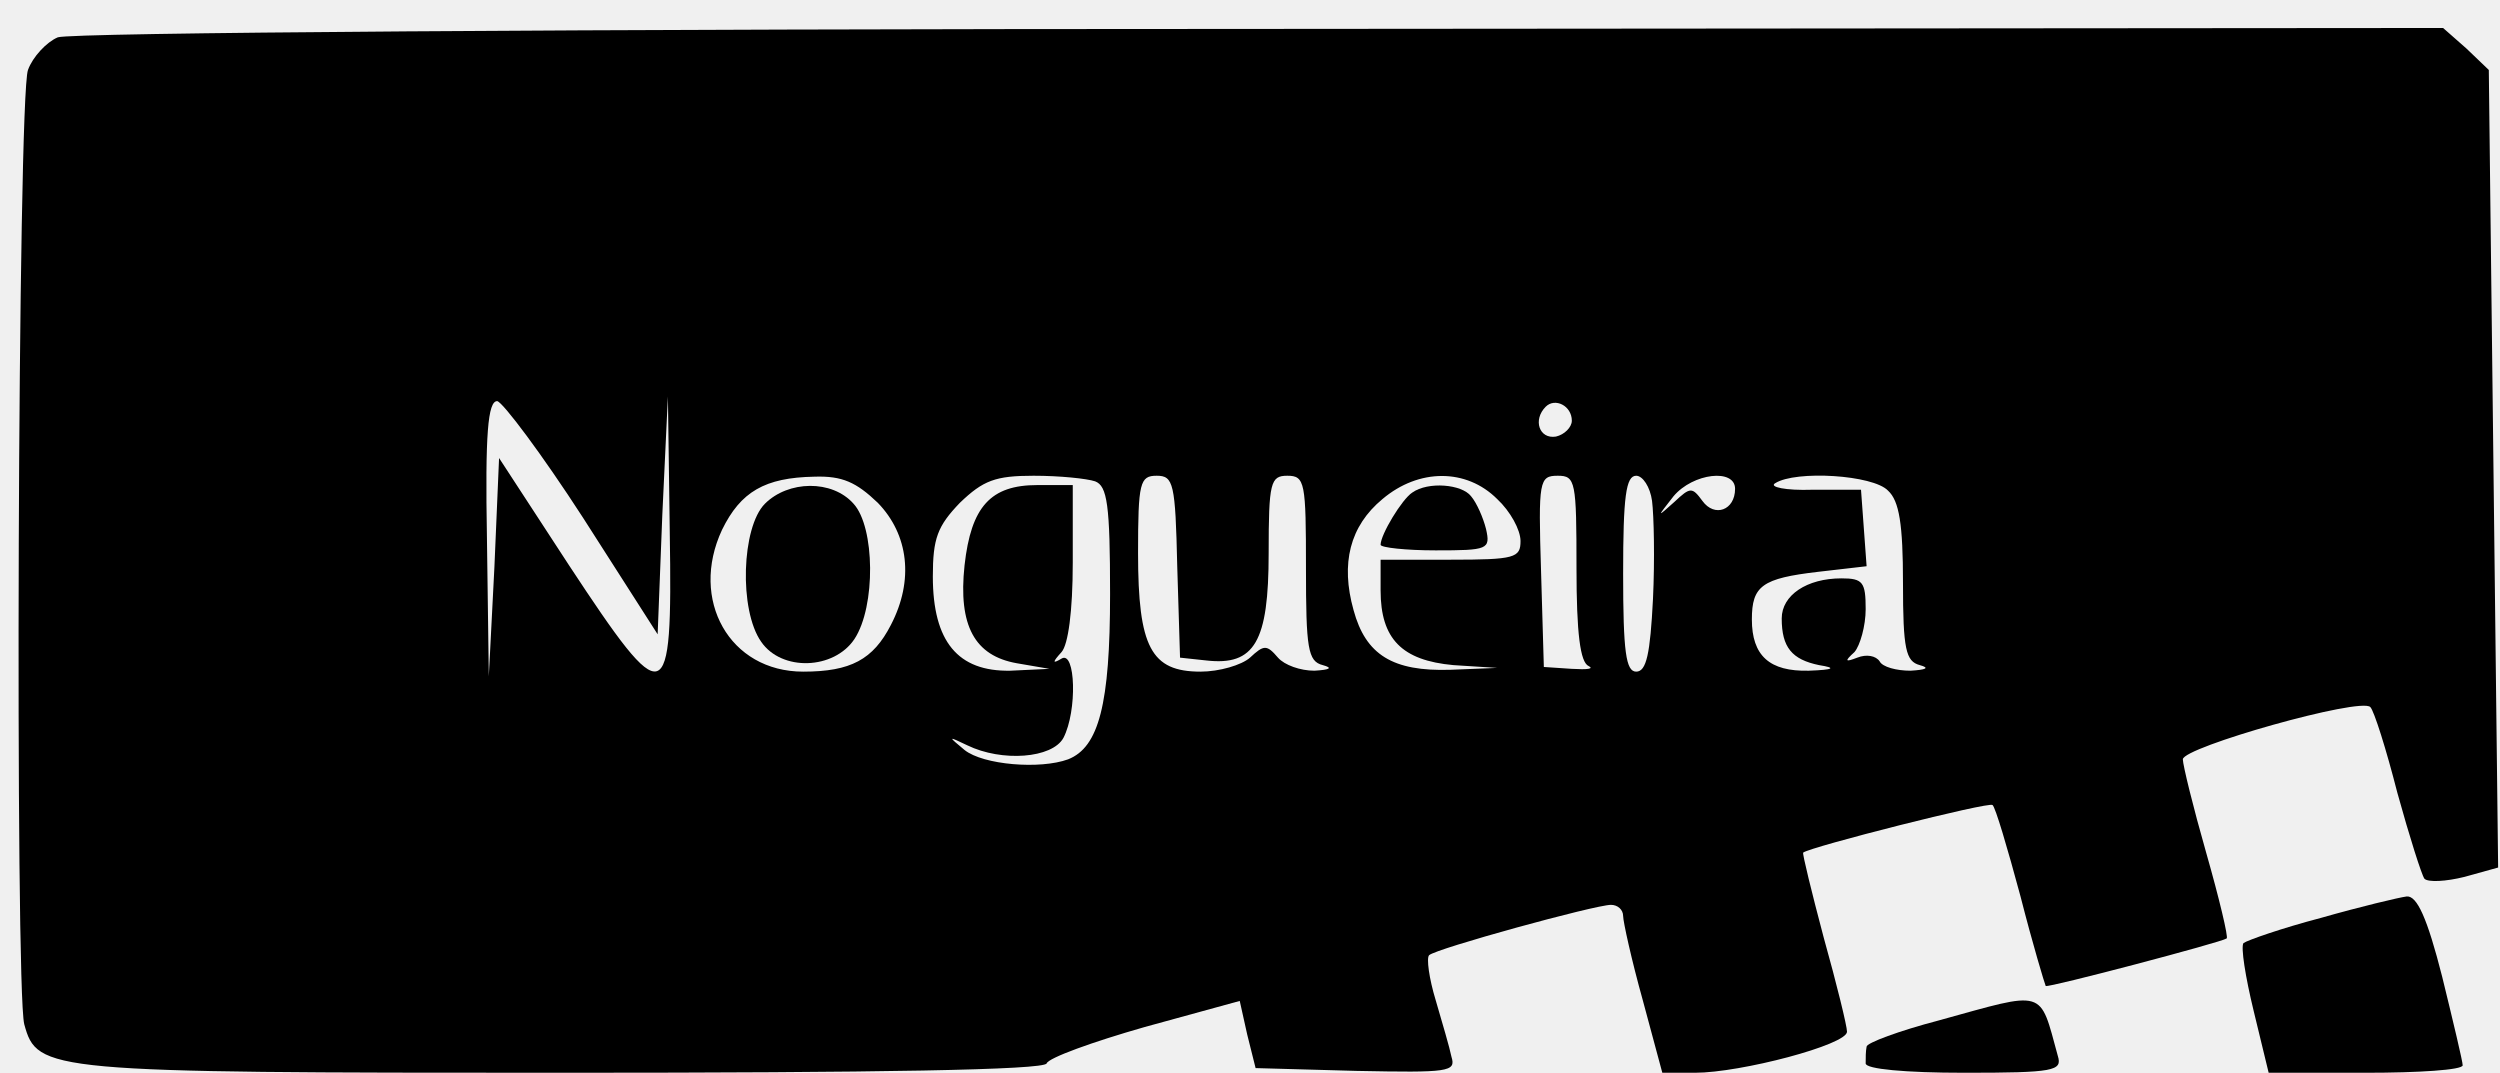
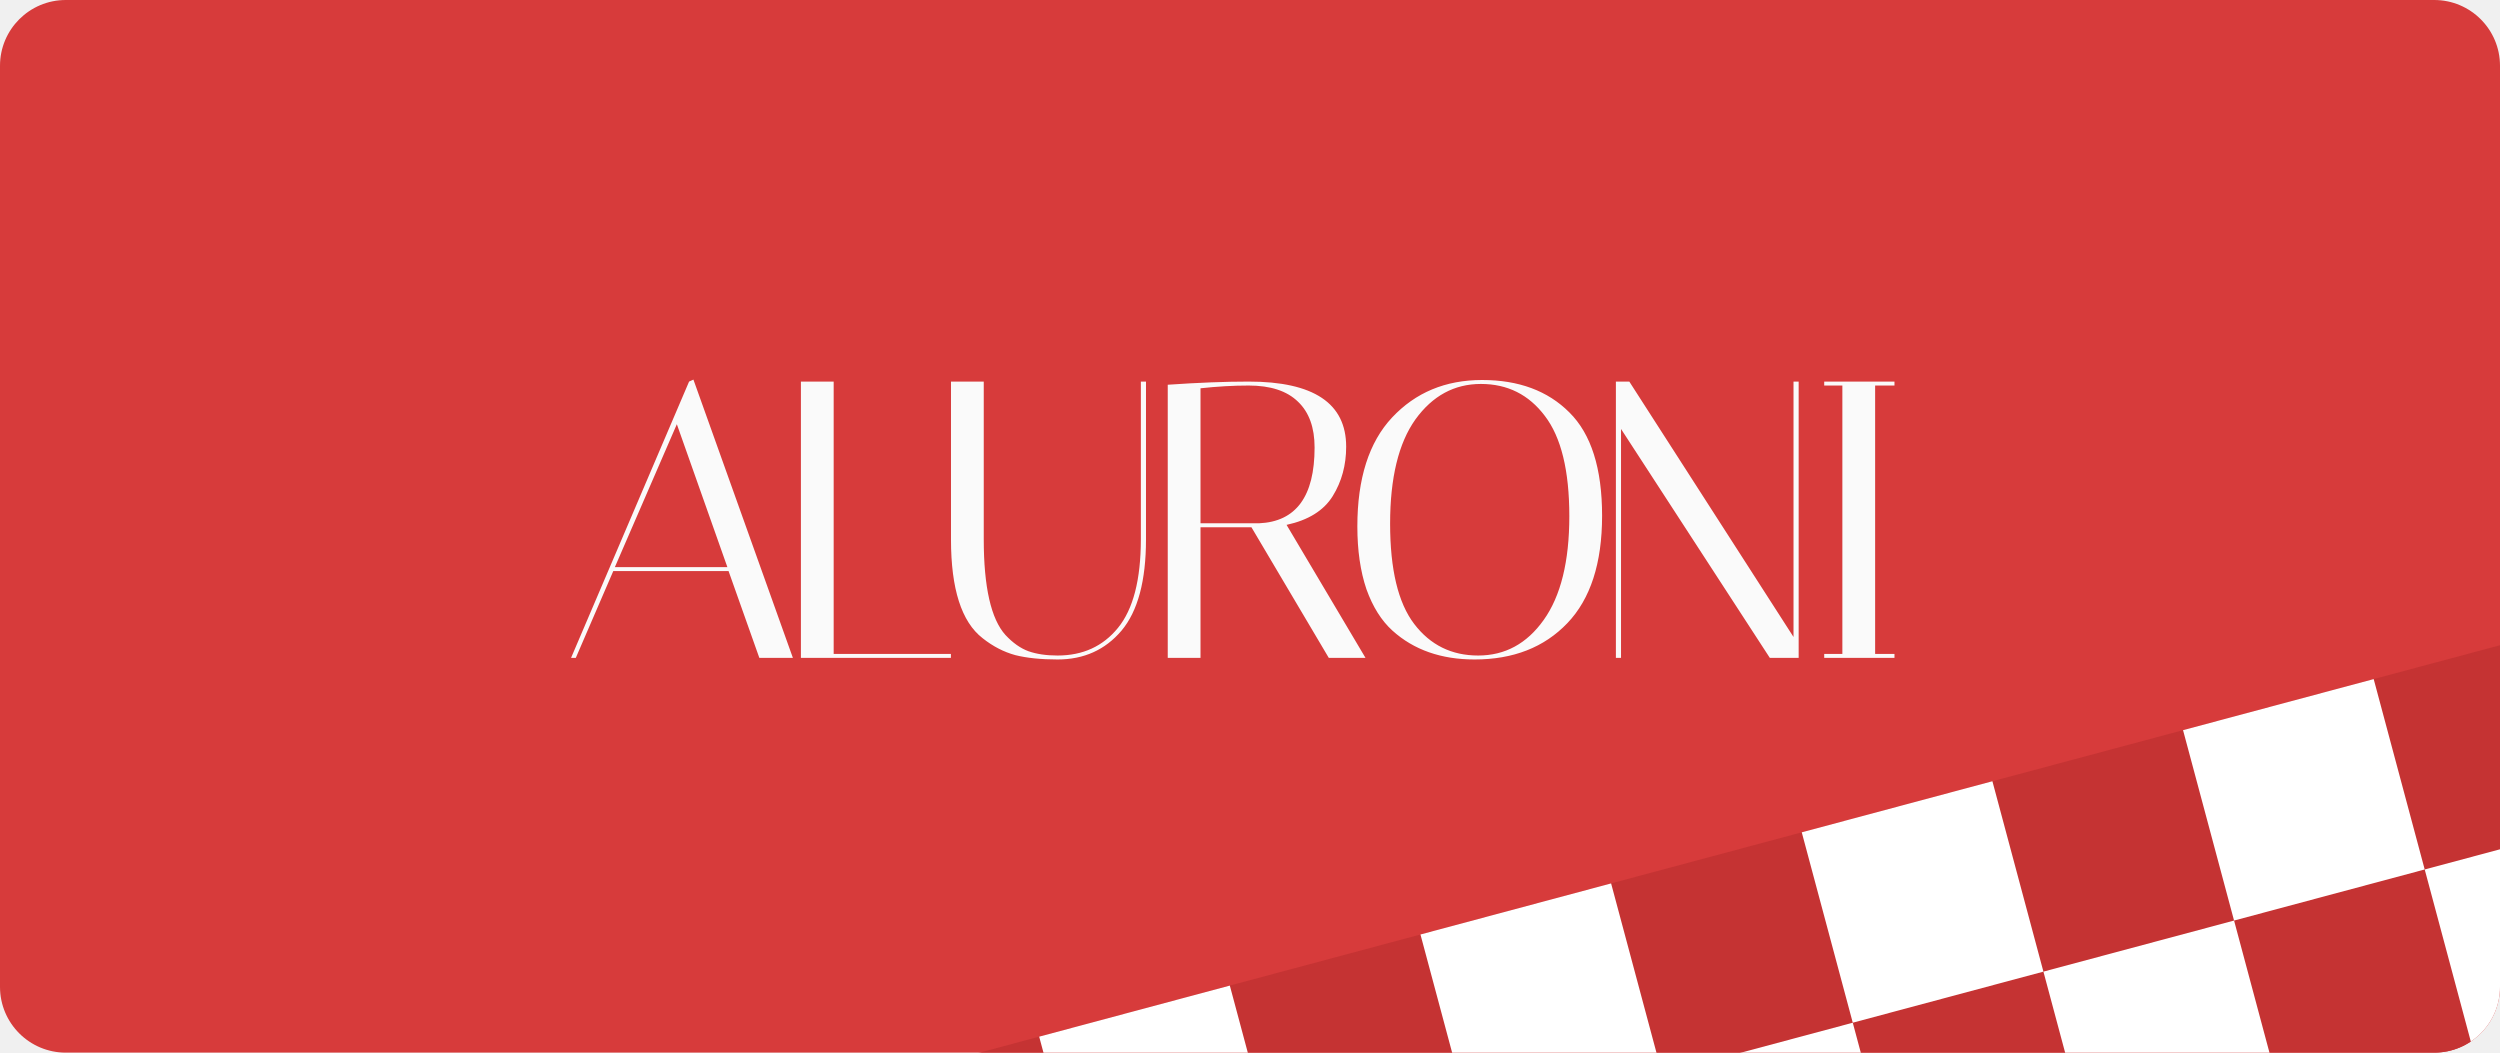
- <svg xmlns="http://www.w3.org/2000/svg" version="1.0" width="268pt" height="115pt" viewBox="0 0 268 115" preserveAspectRatio="xMidYMid meet">
-   <g transform="translate(0,115) scale(0.1,-0.1)" fill="#000000" stroke="none">
-     <path d="M62 1110 c-12 -5 -27 -21 -32 -35 -11 -29 -14 -984 -4 -1023 14 -51 23 -52 578 -52 339 0 515 3 518 10 2 6 49 23 105 39 l102 28 8 -36 9 -36 108 -3 c99 -2 107 -1 102 15 -2 10 -10 37 -17 61 -7 23 -10 45 -7 48 7 7 178 54 195 54 7 0 13 -5 13 -12 0 -6 9 -47 21 -90 l21 -78 35 0 c49 0 163 30 163 44 0 6 -11 51 -25 101 -13 49 -23 90 -22 91 7 6 200 55 203 51 3 -2 16 -46 30 -98 13 -51 26 -94 27 -96 3 -2 189 47 194 51 2 1 -8 43 -22 92 -14 49 -25 94 -25 100 0 13 191 67 201 56 4 -4 17 -45 29 -92 13 -47 26 -88 29 -92 4 -4 23 -3 43 2 l36 10 -5 428 -5 427 -24 23 -25 22 -1267 -1 c-736 0 -1276 -4 -1290 -9z m563 -515 l80 -125 5 128 6 127 2 -147 c3 -190 -4 -192 -108 -34 l-75 115 -5 -117 -6 -117 -2 148 c-2 112 1 147 11 147 6 -1 48 -57 92 -125z m1060 104 c0 -7 -8 -15 -17 -17 -18 -3 -25 18 -11 32 10 10 28 1 28 -15z m-744 -88 c33 -34 39 -83 14 -131 -19 -37 -43 -50 -94 -50 -79 0 -122 77 -87 152 20 41 46 56 99 57 30 1 45 -6 68 -28z m233 23 c13 -5 16 -25 16 -121 0 -118 -12 -164 -45 -177 -30 -11 -91 -6 -111 10 -18 15 -18 15 3 5 37 -18 91 -14 103 8 15 29 13 94 -2 85 -10 -6 -10 -4 0 7 7 8 12 43 12 96 l0 83 -38 0 c-50 0 -71 -23 -78 -86 -7 -65 11 -97 56 -105 l35 -6 -42 -2 c-56 -1 -83 31 -83 101 0 41 5 54 29 79 25 24 38 29 79 29 28 0 57 -3 66 -6z m88 -91 l3 -98 28 -3 c52 -6 67 20 67 115 0 76 2 83 20 83 19 0 20 -7 20 -99 0 -86 2 -100 18 -104 11 -3 8 -5 -9 -6 -15 0 -32 6 -39 14 -12 14 -15 14 -30 0 -9 -8 -33 -15 -53 -15 -53 0 -67 26 -67 127 0 76 2 83 20 83 18 0 20 -8 22 -97z m343 72 c14 -13 25 -33 25 -45 0 -18 -6 -20 -75 -20 l-75 0 0 -33 c0 -52 23 -75 78 -80 l47 -3 -50 -2 c-62 -2 -91 16 -104 64 -14 50 -4 90 31 119 39 33 90 33 123 0z m85 -74 c0 -70 4 -101 13 -105 6 -3 -1 -4 -18 -3 l-30 2 -3 103 c-3 97 -2 102 18 102 19 0 20 -6 20 -99z m81 72 c2 -16 3 -63 1 -105 -3 -59 -7 -78 -18 -78 -11 0 -14 21 -14 105 0 83 3 105 14 105 7 0 15 -12 17 -27z m89 13 c0 -23 -22 -31 -35 -13 -11 15 -13 15 -30 -1 -19 -17 -19 -17 -1 6 21 25 66 30 66 8z m164 -2 c12 -11 16 -36 16 -99 0 -71 3 -84 18 -88 11 -3 7 -5 -10 -6 -15 0 -30 4 -33 10 -4 6 -14 8 -24 4 -13 -5 -14 -4 -3 6 6 7 12 28 12 46 0 29 -3 33 -26 33 -37 0 -64 -18 -64 -43 0 -31 11 -44 40 -50 19 -3 16 -5 -11 -6 -42 -1 -61 16 -61 55 0 36 11 44 71 51 l52 6 -3 41 -3 41 -52 0 c-29 -1 -47 3 -40 7 22 14 105 9 121 -8z" />
-     <path d="M820 610 c-25 -25 -28 -114 -4 -148 22 -32 78 -30 100 3 23 35 22 120 -1 145 -23 26 -70 25 -95 0z" />
-     <path d="M1514 622 c-11 -7 -34 -45 -34 -56 0 -3 27 -6 59 -6 56 0 59 1 54 23 -3 12 -10 28 -16 35 -10 13 -46 16 -63 4z" />
-     <path d="M2488 166 c-42 -11 -79 -24 -83 -27 -3 -4 2 -36 11 -73 l16 -66 104 0 c57 0 104 3 104 8 0 4 -10 46 -22 95 -16 63 -27 87 -38 86 -8 -1 -50 -11 -92 -23z" />
-     <path d="M2078 56 c-42 -11 -77 -24 -77 -28 -1 -5 -1 -12 -1 -18 0 -6 42 -10 106 -10 96 0 105 2 100 18 -20 73 -12 70 -128 38z" />
+ <svg xmlns="http://www.w3.org/2000/svg" width="152" height="64" viewBox="0 0 152 64" fill="none">
+   <rect width="152" height="64" rx="4" fill="#D73B3B" />
+   <mask id="mask0_8_388" style="mask-type:alpha" maskUnits="userSpaceOnUse" x="0" y="0" width="152" height="64">
+     <rect width="152" height="64" rx="4" fill="#D73B3B" />
+   </mask>
+   <g mask="url(#mask0_8_388)">
+     <rect x="40" y="69.24" width="182.522" height="72.827" transform="rotate(-15 40 69.2401)" fill="#C53333" />
+     <rect x="63.182" y="63.029" width="12" height="11.984" transform="rotate(-15 63.1822 63.0285)" fill="white" />
+     <rect x="86.364" y="56.817" width="12" height="11.984" transform="rotate(-15 86.3644 56.8168)" fill="white" />
+     <rect x="109.547" y="50.605" width="12" height="11.984" transform="rotate(-15 109.547 50.6052)" fill="white" />
+     <rect x="132.729" y="44.394" width="12" height="11.984" transform="rotate(-15 132.729 44.3935)" fill="white" />
+     <rect x="147.422" y="52.864" width="12" height="11.984" transform="rotate(-15 147.422 52.8637)" fill="white" />
+     <rect x="124.24" y="59.075" width="12" height="11.984" transform="rotate(-15 124.24 59.0753)" fill="white" />
+     <rect x="101.057" y="65.287" width="12" height="11.984" transform="rotate(-15 101.057 65.287)" fill="white" />
+     <path d="M35.008 40H34.72L41.896 23.2L42.16 23.08L48.208 40H46.168L44.296 34.72H37.288L35.008 40ZM41.152 25.792L37.384 34.48H44.224L41.152 25.792ZM57.815 40H48.695V23.2H50.687V39.76H57.815V40ZM69.364 23.2H69.676V32.8C69.676 35.312 69.18 37.16 68.188 38.344C67.196 39.512 65.9 40.096 64.3 40.096C63.292 40.096 62.436 40.008 61.732 39.832C61.028 39.64 60.364 39.296 59.74 38.8C58.46 37.808 57.82 35.808 57.82 32.8V23.2H59.812V32.776C59.812 35.688 60.252 37.632 61.132 38.608C61.58 39.088 62.044 39.416 62.524 39.592C63.02 39.768 63.612 39.856 64.3 39.856C65.836 39.856 67.06 39.296 67.972 38.176C68.9 37.04 69.364 35.24 69.364 32.776V23.2ZM70.999 23.392C72.855 23.264 74.495 23.2 75.919 23.2C79.871 23.2 81.847 24.52 81.847 27.16C81.847 28.28 81.575 29.28 81.031 30.16C80.487 31.04 79.551 31.624 78.223 31.912L83.023 40H80.791L76.087 32.056H72.991V40H70.999V23.392ZM75.919 23.44C74.991 23.44 74.015 23.496 72.991 23.608V31.816H76.543C78.799 31.72 79.927 30.184 79.927 27.208C79.927 25.992 79.591 25.064 78.919 24.424C78.247 23.768 77.247 23.44 75.919 23.44ZM82.527 32.008C82.527 29.096 83.231 26.888 84.639 25.384C86.063 23.864 87.887 23.104 90.111 23.104C92.335 23.104 94.103 23.76 95.415 25.072C96.743 26.384 97.407 28.48 97.407 31.36C97.407 34.24 96.703 36.416 95.295 37.888C93.887 39.36 92.007 40.096 89.655 40.096C87.623 40.096 85.959 39.512 84.663 38.344C83.991 37.736 83.463 36.896 83.079 35.824C82.711 34.736 82.527 33.464 82.527 32.008ZM90.039 23.344C88.423 23.344 87.095 24.064 86.055 25.504C85.031 26.944 84.519 29.056 84.519 31.84C84.519 34.624 85.007 36.656 85.983 37.936C86.959 39.216 88.255 39.856 89.871 39.856C91.503 39.856 92.831 39.136 93.855 37.696C94.895 36.24 95.415 34.136 95.415 31.384C95.415 28.616 94.919 26.584 93.927 25.288C92.951 23.992 91.655 23.344 90.039 23.344ZM98.558 40H98.246V23.2H99.062L109.046 38.728V23.2H109.358V40H107.606L98.558 26.08V40ZM110.912 23.44V23.2H115.184V23.44H114.008V39.76H115.184V40H110.912V39.76H112.016V23.44H110.912Z" fill="#FAFAFA" />
  </g>
</svg>
